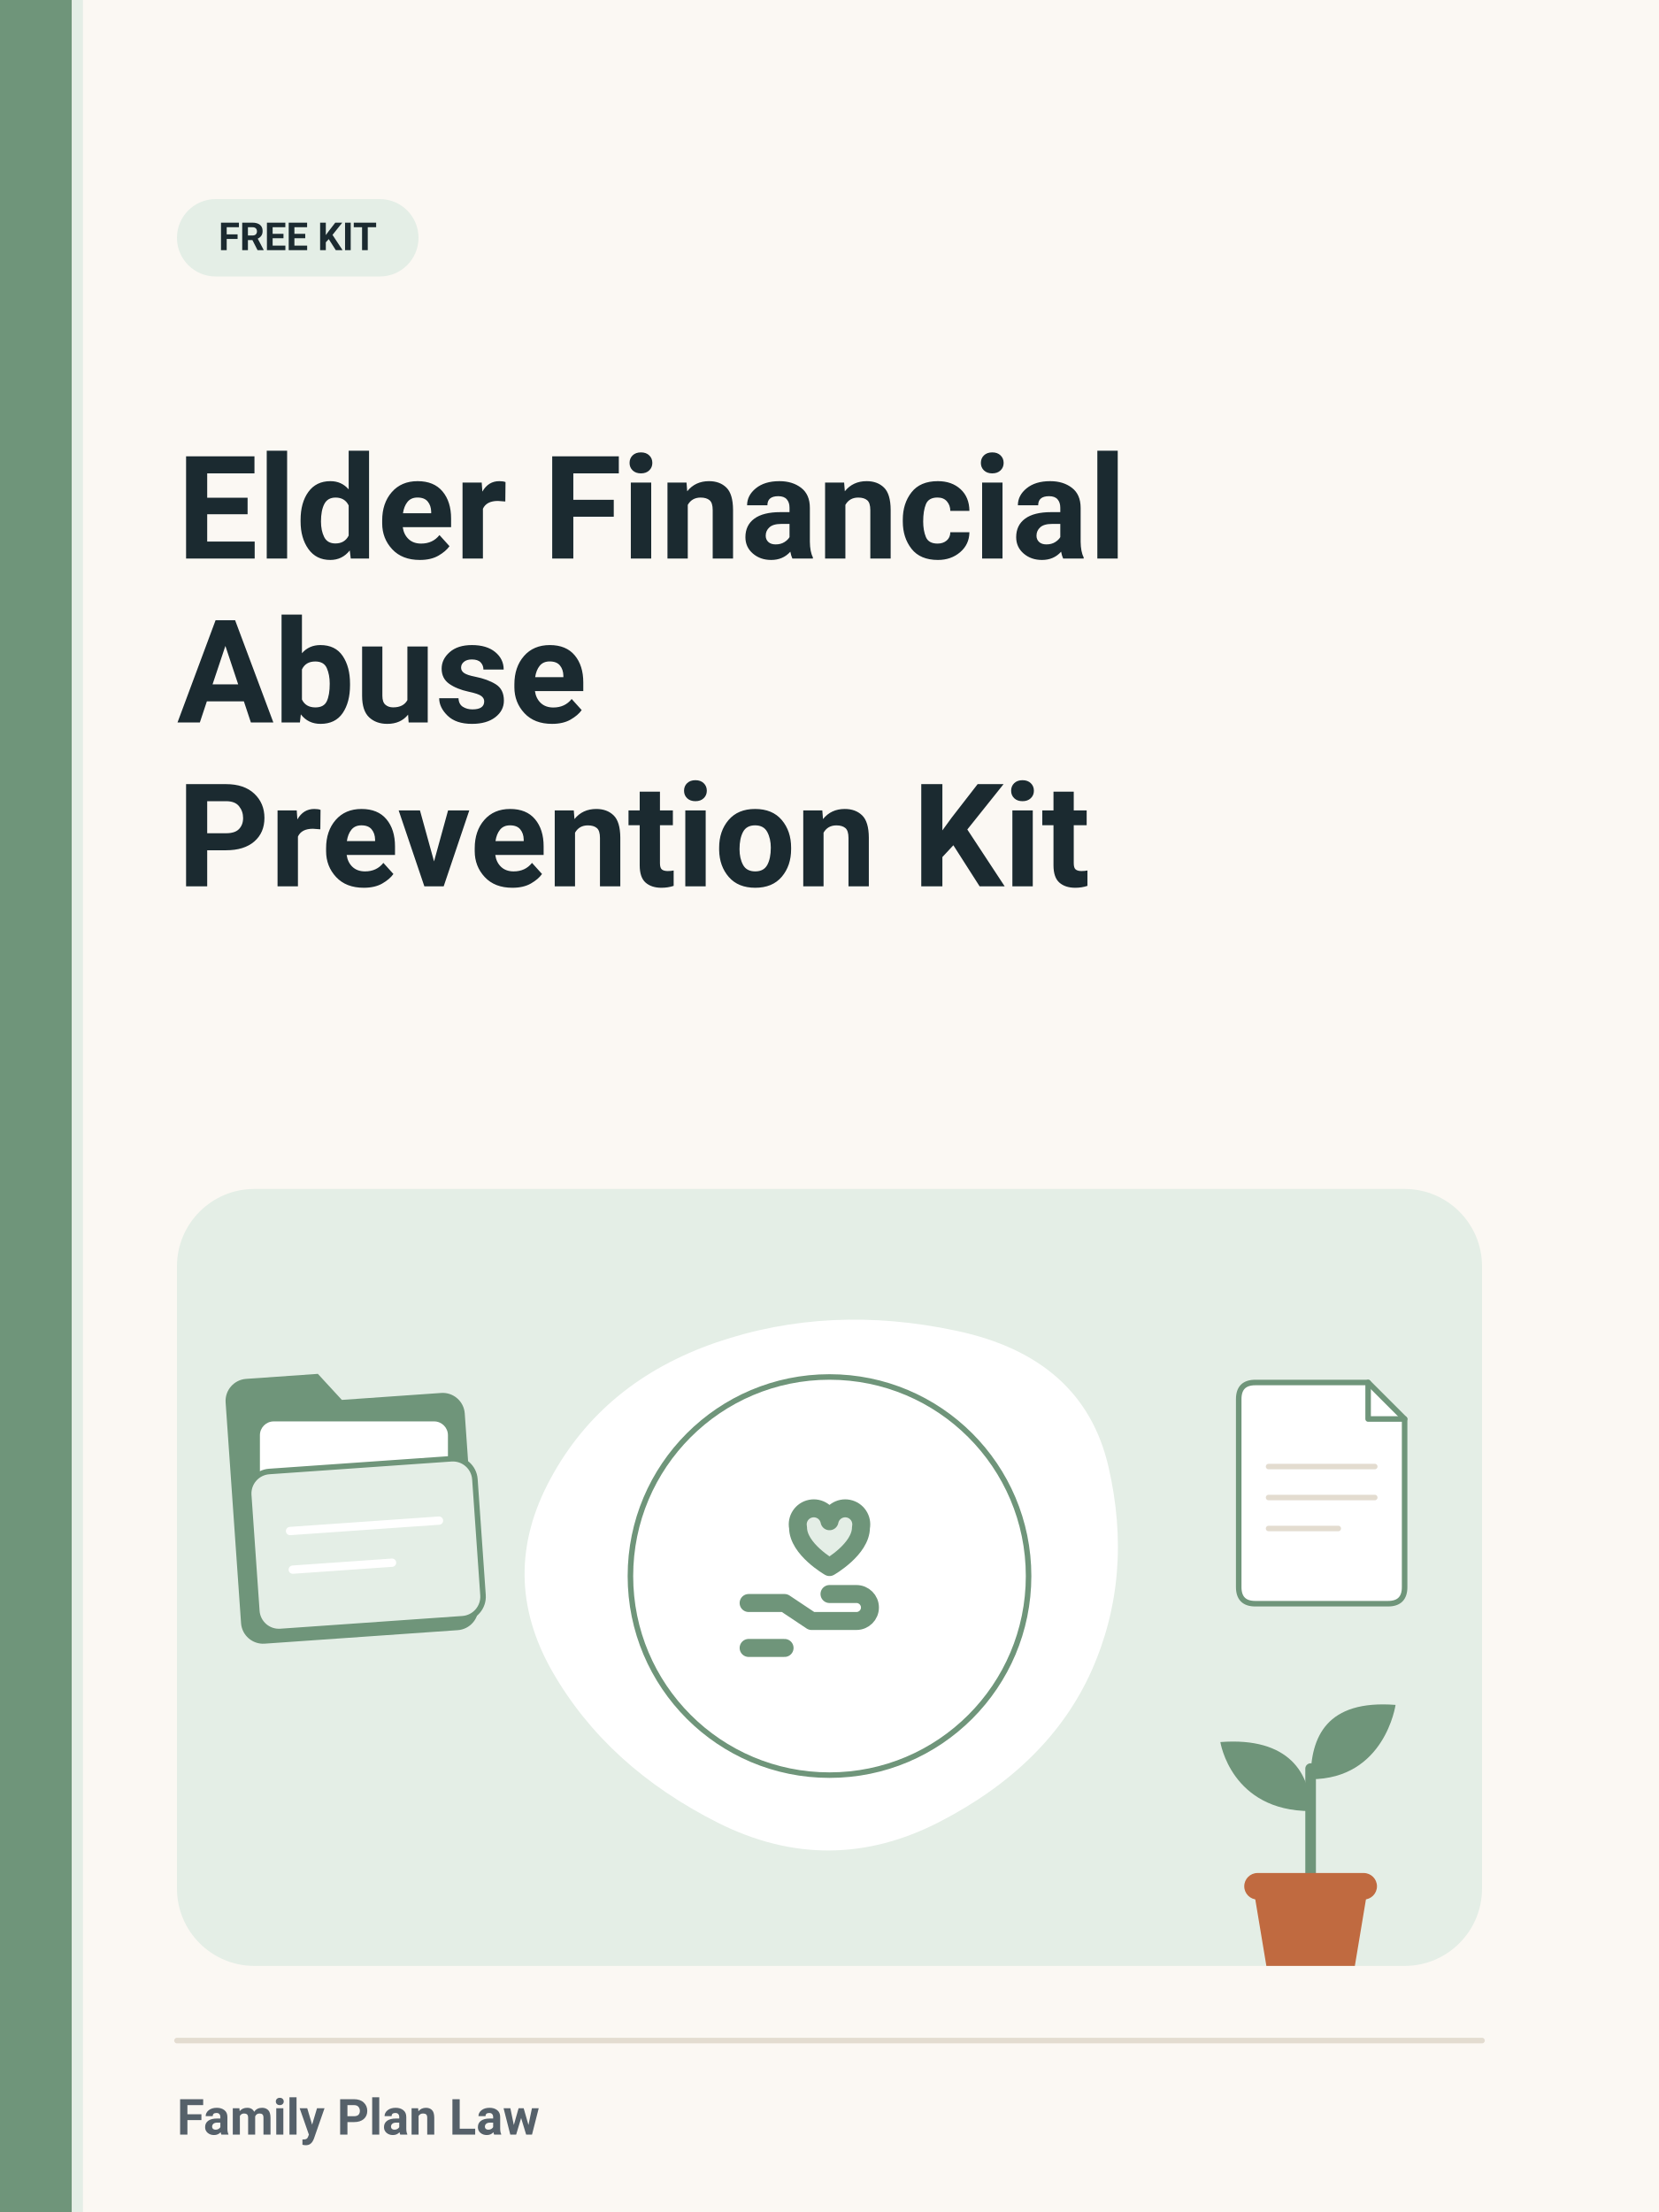
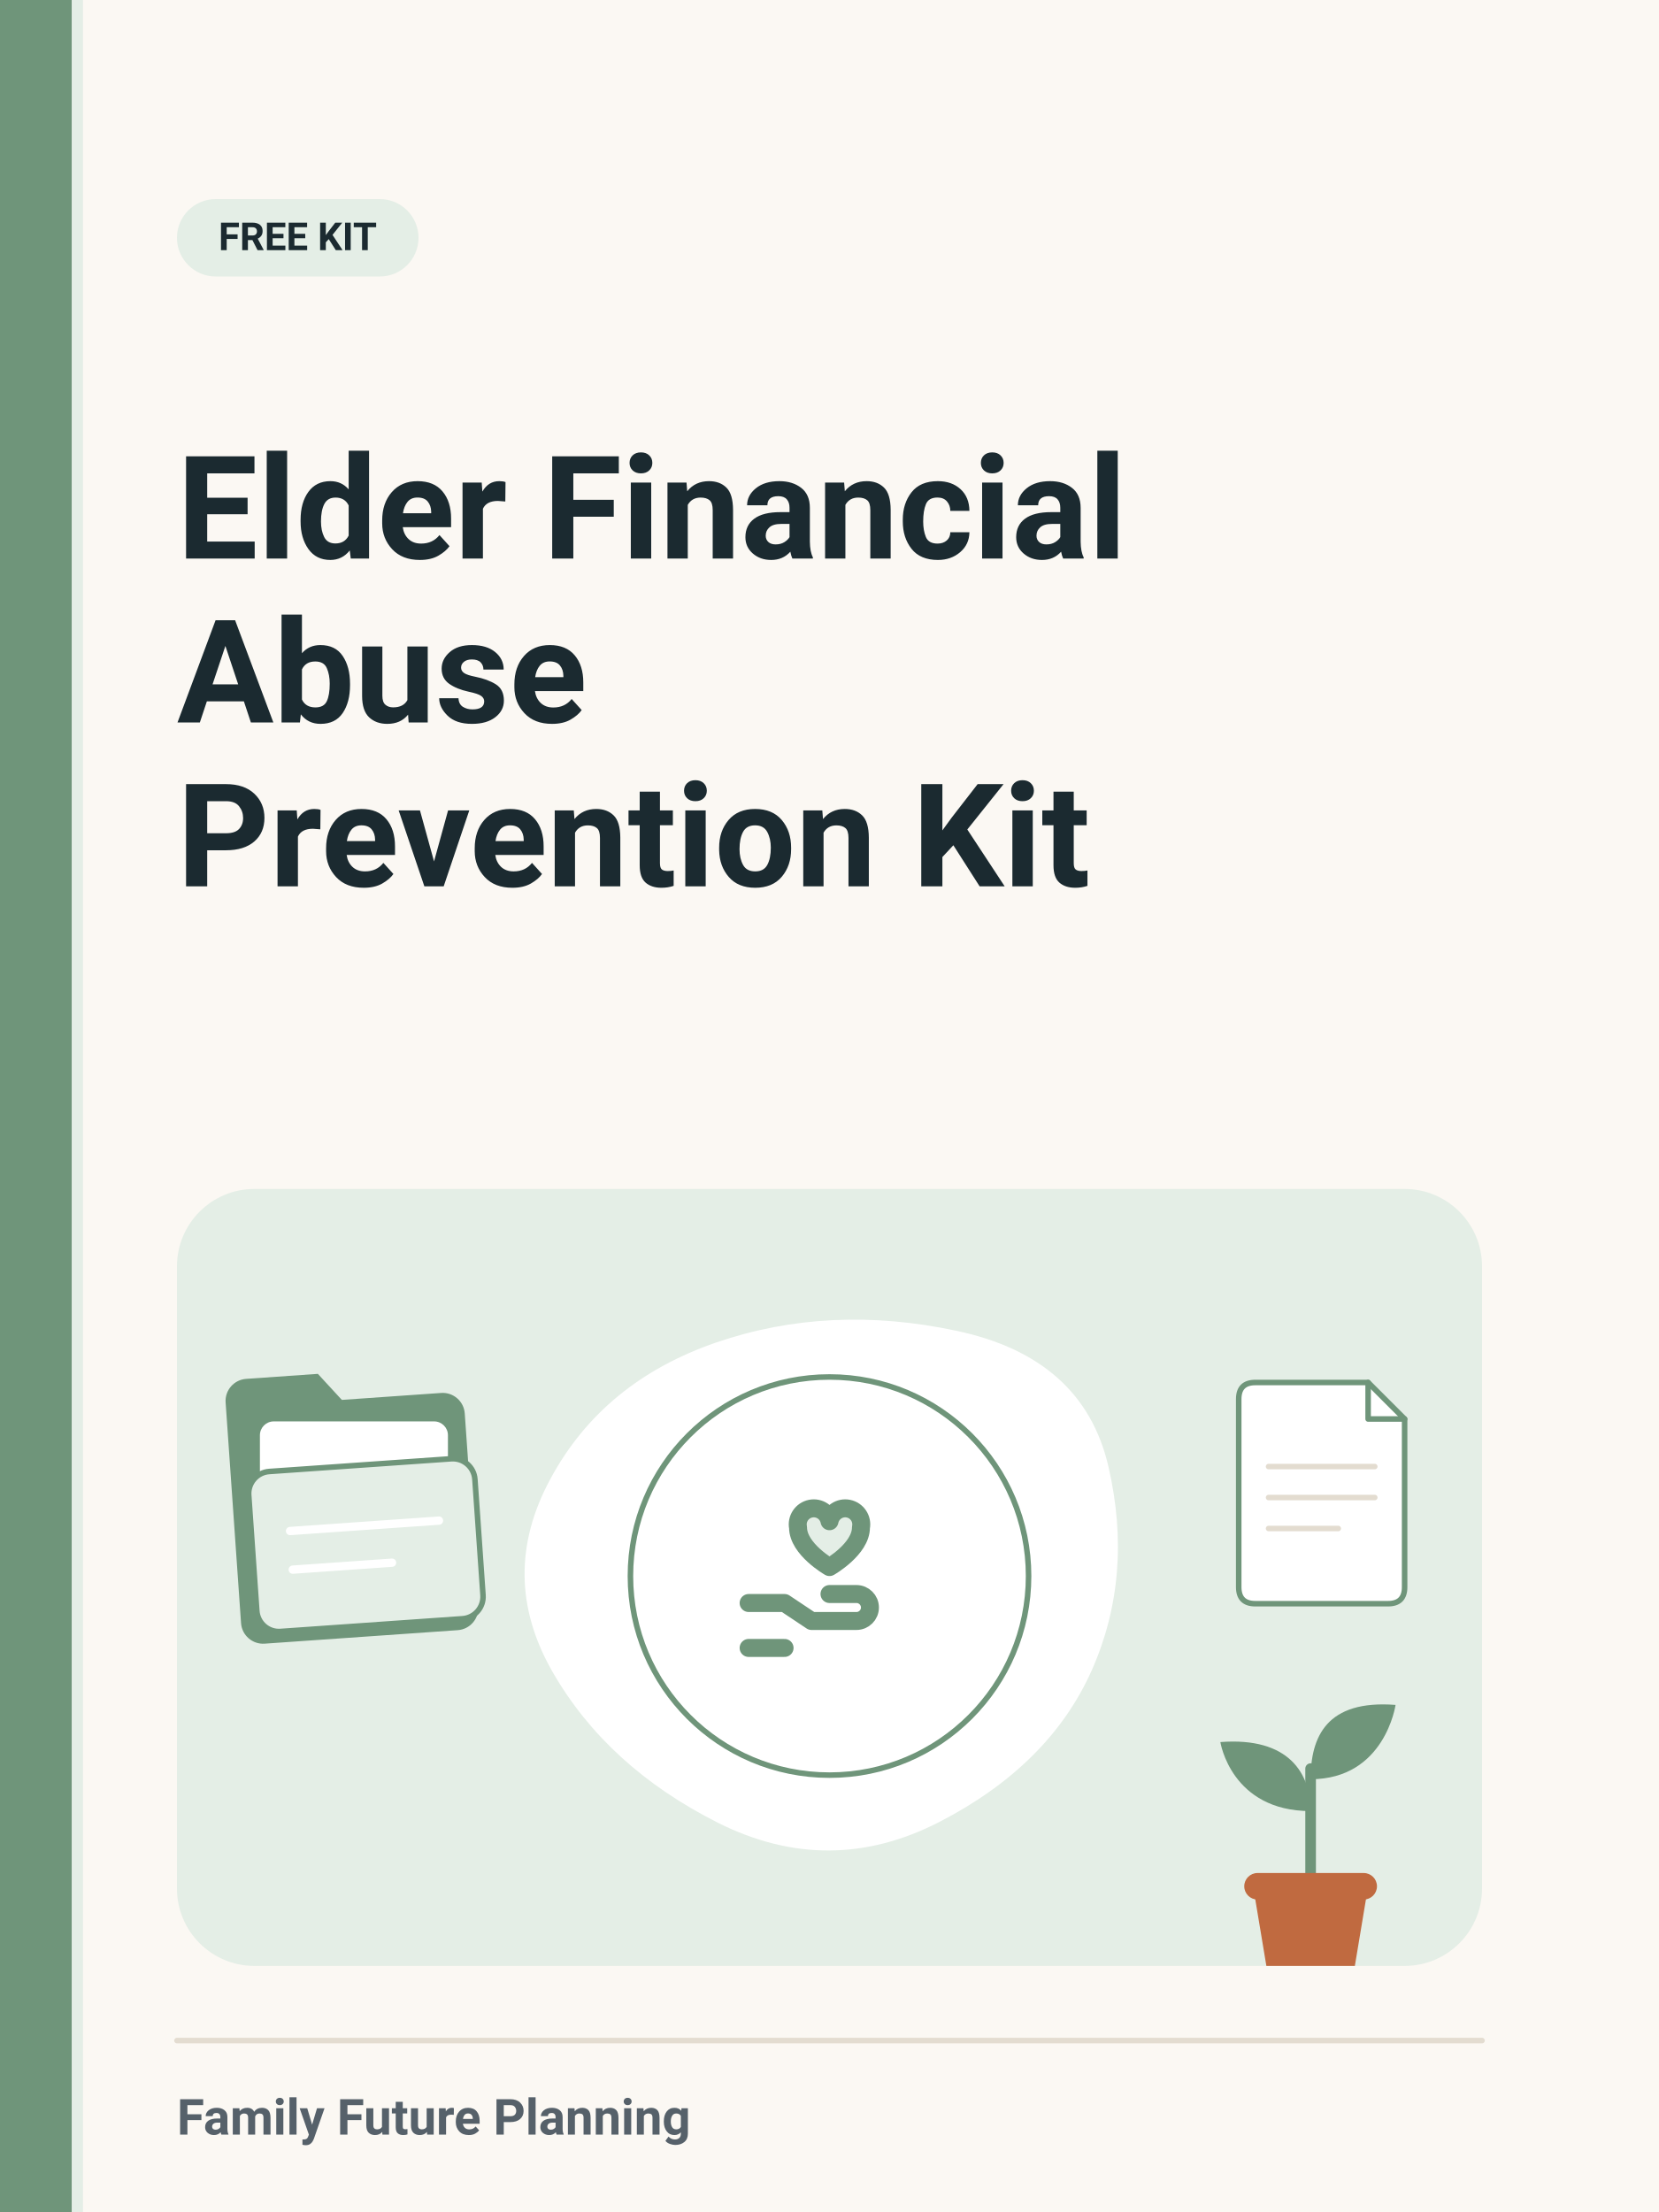
<svg xmlns="http://www.w3.org/2000/svg" viewBox="0 0 600 800" role="img" aria-labelledby="_R_0_-t _R_0_-d" width="600" height="800">
  <rect width="600" height="800" style="fill:#fbf8f3" />
  <rect width="26" height="800" style="fill:#6f957a" />
  <rect x="26" width="4" height="800" style="fill:#e4eee6" />
  <g>
    <rect x="64" y="72" width="87.36" height="28" rx="14" style="fill:#e4eee6" />
    <text x="107.68" y="90.48" font-size="14" font-weight="600" text-anchor="middle" style="fill:#1b2a30;font-family:system-ui, -apple-system, &quot;Segoe UI&quot;, Roboto, sans-serif">FREE KIT</text>
  </g>
  <text x="64" y="202" font-size="52" font-weight="700" text-anchor="start" style="fill:#1b2a30;font-family:system-ui, -apple-system, &quot;Segoe UI&quot;, Roboto, sans-serif">Elder Financial</text>
  <text x="64" y="261.28" font-size="52" font-weight="700" text-anchor="start" style="fill:#1b2a30;font-family:system-ui, -apple-system, &quot;Segoe UI&quot;, Roboto, sans-serif">Abuse</text>
  <text x="64" y="320.56" font-size="52" font-weight="700" text-anchor="start" style="fill:#1b2a30;font-family:system-ui, -apple-system, &quot;Segoe UI&quot;, Roboto, sans-serif">Prevention Kit</text>
  <rect x="64" y="430" width="472" height="281" rx="28" style="fill:#e4eee6" />
  <g>
    <path d="M 400.9 530.5 Q 410.0 570.0 394.8 604.2 Q 379.5 638.4 339.8 658.9 Q 300.0 679.4 259.8 659.3 Q 219.6 639.1 199.8 604.6 Q 180.0 570.0 199.1 534.8 Q 218.1 499.6 259.1 485.5 Q 300.0 471.5 345.9 481.3 Q 391.8 491.0 400.9 530.5 Z" style="fill:#ffffff" />
    <circle cx="300" cy="570" r="72" style="fill:#ffffff" />
    <circle cx="300" cy="570" r="72" style="fill:none;stroke:#6f957a" stroke-width="2" />
    <g transform="translate(261 531) scale(3.25)">
      <g style="stroke:#6f957a;color:#6f957a" fill="none" stroke-width="2" stroke-linecap="round" stroke-linejoin="round">
        <path d="M12 11s-3.5-2-3.5-4.4a1.75 1.75 0 0 1 3.5-.7 1.75 1.75 0 0 1 3.5.7C15.5 9 12 11 12 11z" fill="#e4eee6" />
        <path d="M3 15h4l3 2h5a1.5 1.5 0 0 0 0-3h-3M7 20H3" />
      </g>
    </g>
    <g>
      <g transform="rotate(-4 129 540)">
        <path d="M84 504 a8 8 0 0 1 8-8 h26 l8 10 h36 a8 8 0 0 1 8 8 v70 a8 8 0 0 1-8 8 h-70 a8 8 0 0 1-8-8z" style="fill:#6f957a" />
        <rect x="94" y="514" width="68" height="50" rx="5" style="fill:#ffffff" transform="rotate(4 128 540)" />
        <rect x="90" y="530" width="82" height="58" rx="8" style="fill:#e4eee6" stroke="#6f957a" stroke-width="2" />
        <line x1="104" x2="158" y1="552" y2="552" style="stroke:#ffffff" stroke-width="3" stroke-linecap="round" />
        <line x1="104" x2="140" y1="566" y2="566" style="stroke:#ffffff" stroke-width="3" stroke-linecap="round" />
      </g>
      <g transform="translate(448 500)">
        <path d="M 0 6 Q 0 0 6 0 H 46.8 L 60 13.2 V 74 Q 60 80 54 80 H 6 Q 0 80 0 74 Z" style="fill:#ffffff;stroke:#6f957a" stroke-width="2" stroke-linecap="round" stroke-linejoin="round" />
        <path d="M 46.8 0 V 13.2 H 60" style="fill:none;stroke:#6f957a" stroke-width="2" stroke-linecap="round" stroke-linejoin="round" />
        <line x1="10.8" x2="49.2" y1="30.4" y2="30.4" style="stroke:#e3dcd0" stroke-width="2" stroke-linecap="round" stroke-linejoin="round" />
        <line x1="10.8" x2="49.2" y1="41.6" y2="41.6" style="stroke:#e3dcd0" stroke-width="2" stroke-linecap="round" stroke-linejoin="round" />
        <line x1="10.8" x2="36" y1="52.8" y2="52.8" style="stroke:#e3dcd0" stroke-width="2" stroke-linecap="round" stroke-linejoin="round" />
      </g>
      <g transform="translate(474 711) scale(0.8)">
        <g transform="translate(0 -34) scale(1.2)">
          <path d="M 0 0 V -46" style="stroke:#6f957a;fill:none" stroke-width="4" stroke-linecap="round" stroke-linejoin="round" />
          <path d="M 0 -30 C -30 -30 -34 -56 -34 -56 C -8 -58 0 -44 0 -30 Z" style="fill:#6f957a" />
          <path d="M 0 -42 C 28 -42 32 -70 32 -70 C 6 -72 0 -58 0 -42 Z" style="fill:#6f957a" />
        </g>
        <path d="M -26 -36 H 26 L 20 0 H -20 Z" style="fill:#c06a40" />
        <rect x="-30" y="-42" width="60" height="12" rx="6" style="fill:#c06a40" />
      </g>
    </g>
  </g>
  <line x1="64" x2="536" y1="738" y2="738" style="stroke:#e3dcd0" stroke-width="2" stroke-linecap="round" stroke-linejoin="round" />
-   <text x="64" y="772" font-size="18" font-weight="700" text-anchor="start" style="fill:#56616a;font-family:system-ui, -apple-system, &quot;Segoe UI&quot;, Roboto, sans-serif">Family Plan Law</text>
+   <text x="64" y="772" font-size="18" font-weight="700" text-anchor="start" style="fill:#56616a;font-family:system-ui, -apple-system, &quot;Segoe UI&quot;, Roboto, sans-serif">Family Future Planning</text>
</svg>
